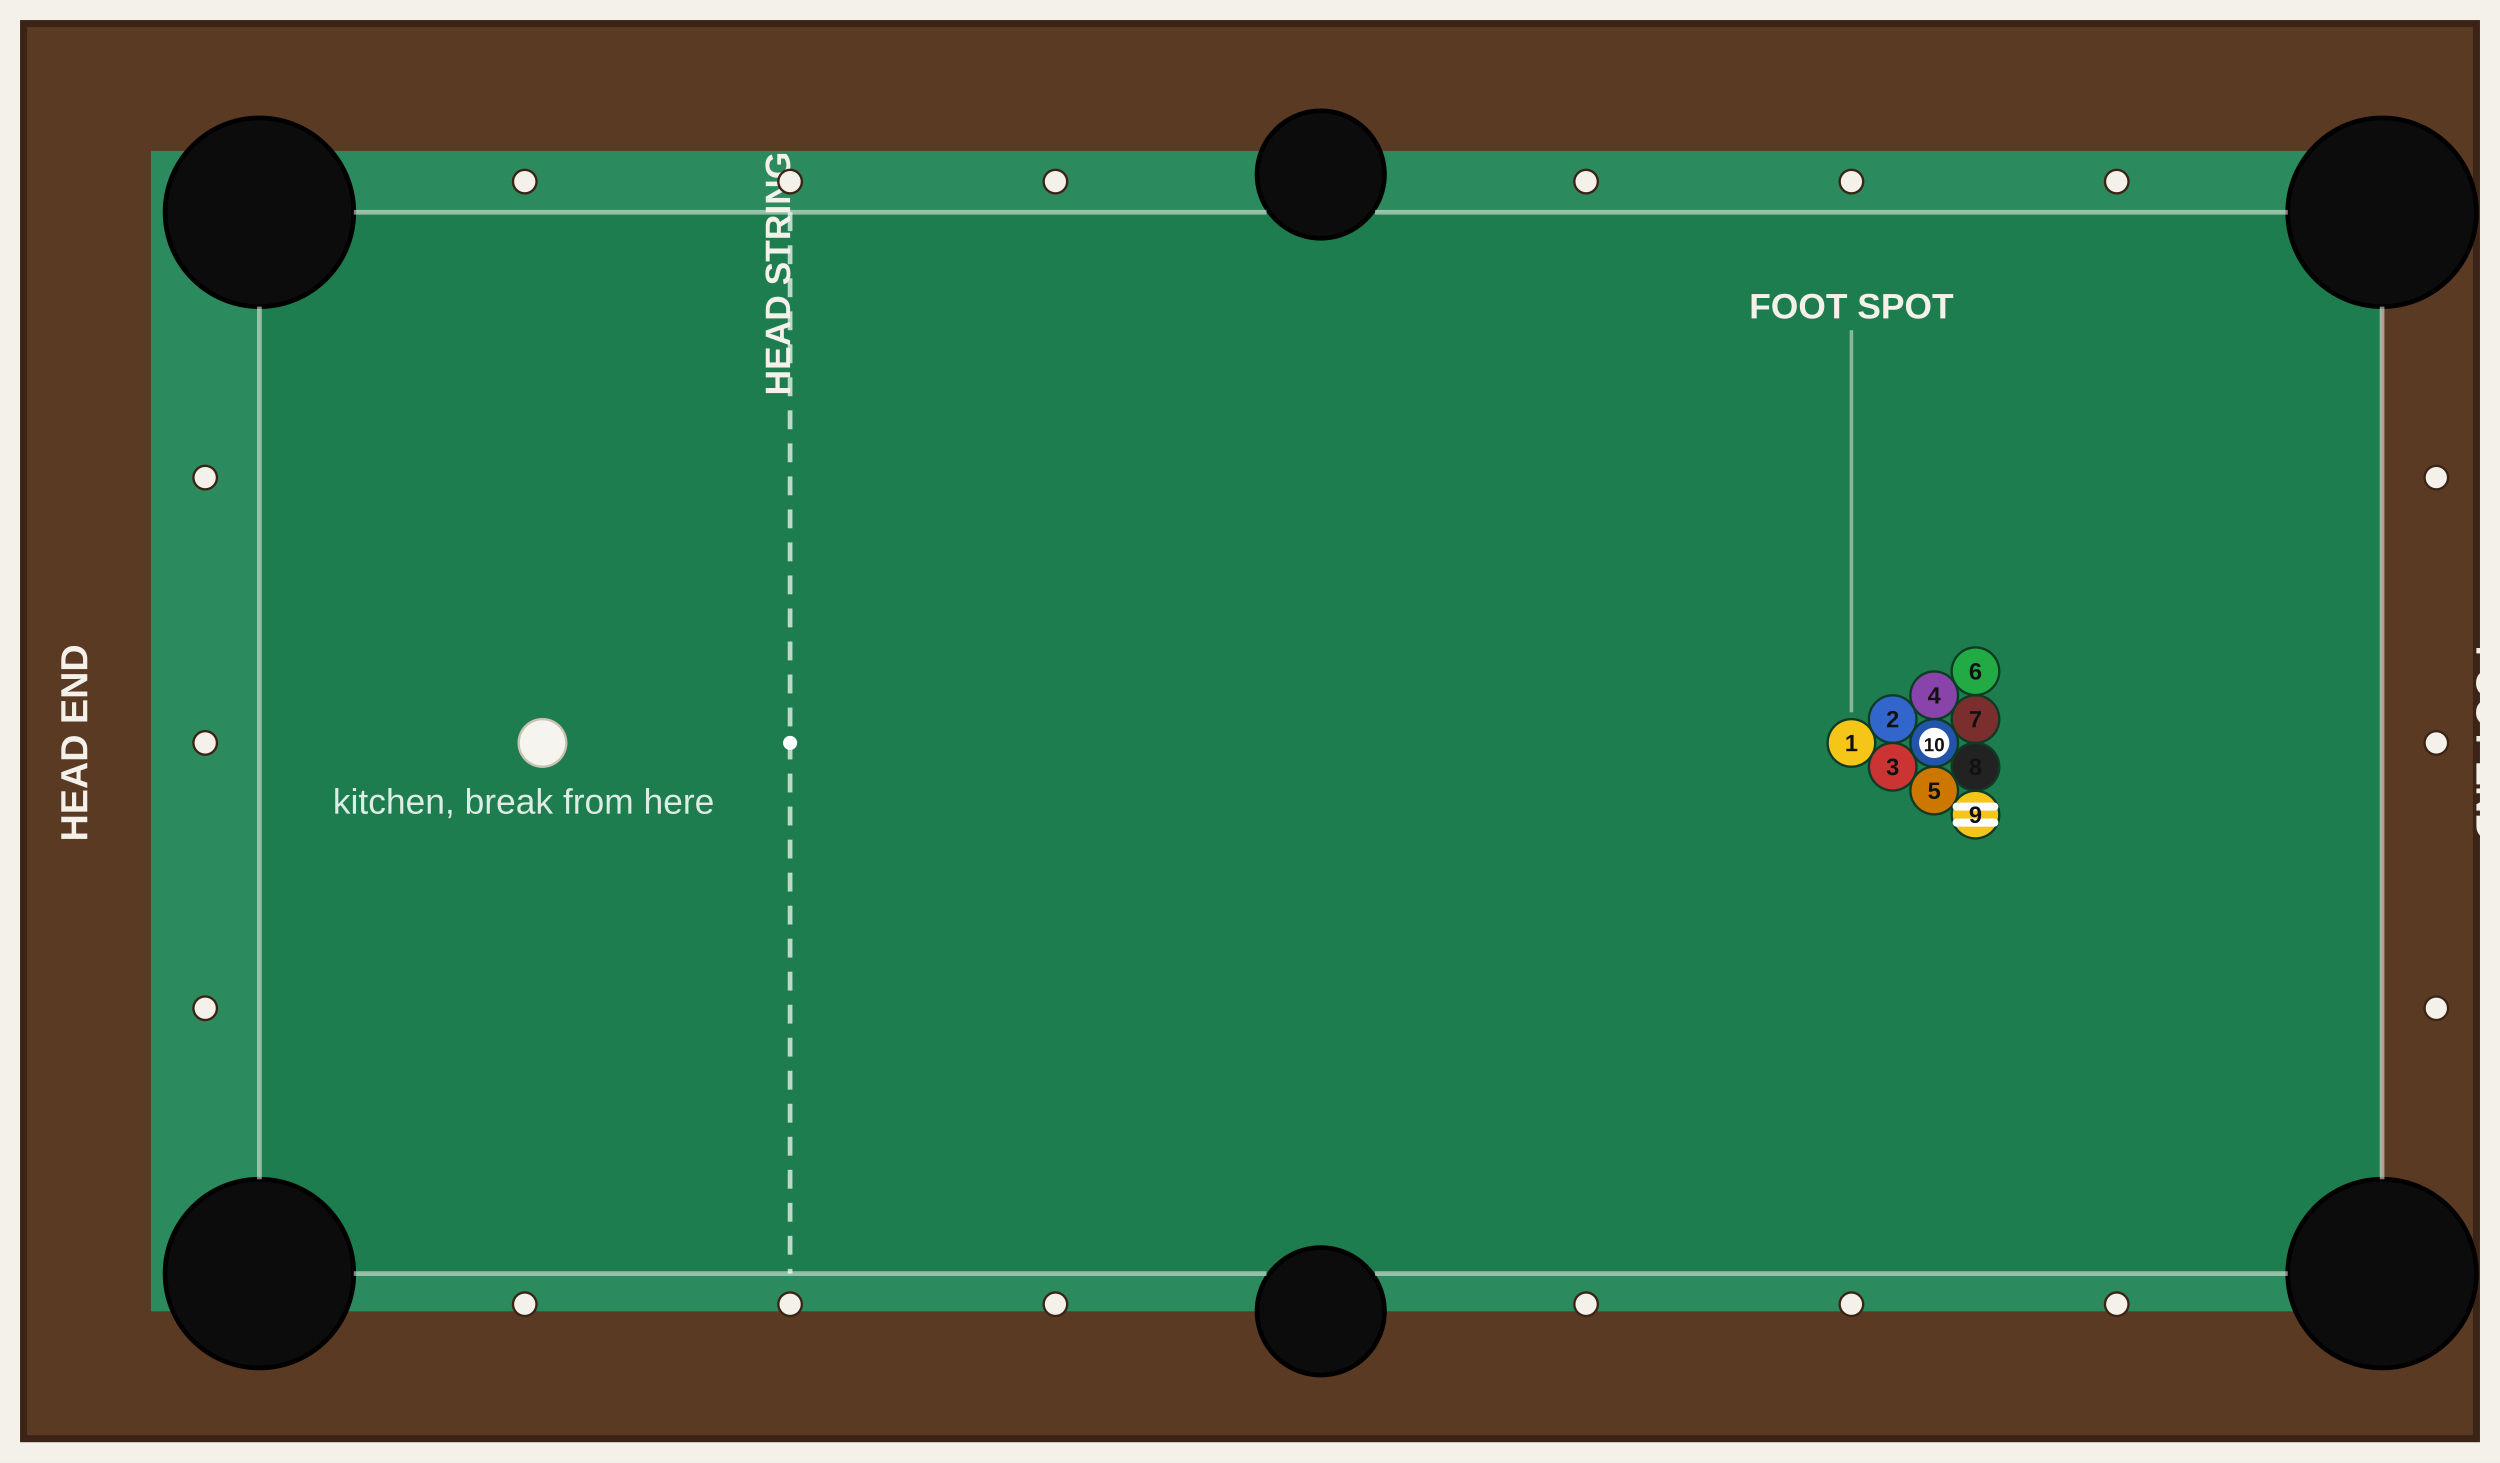
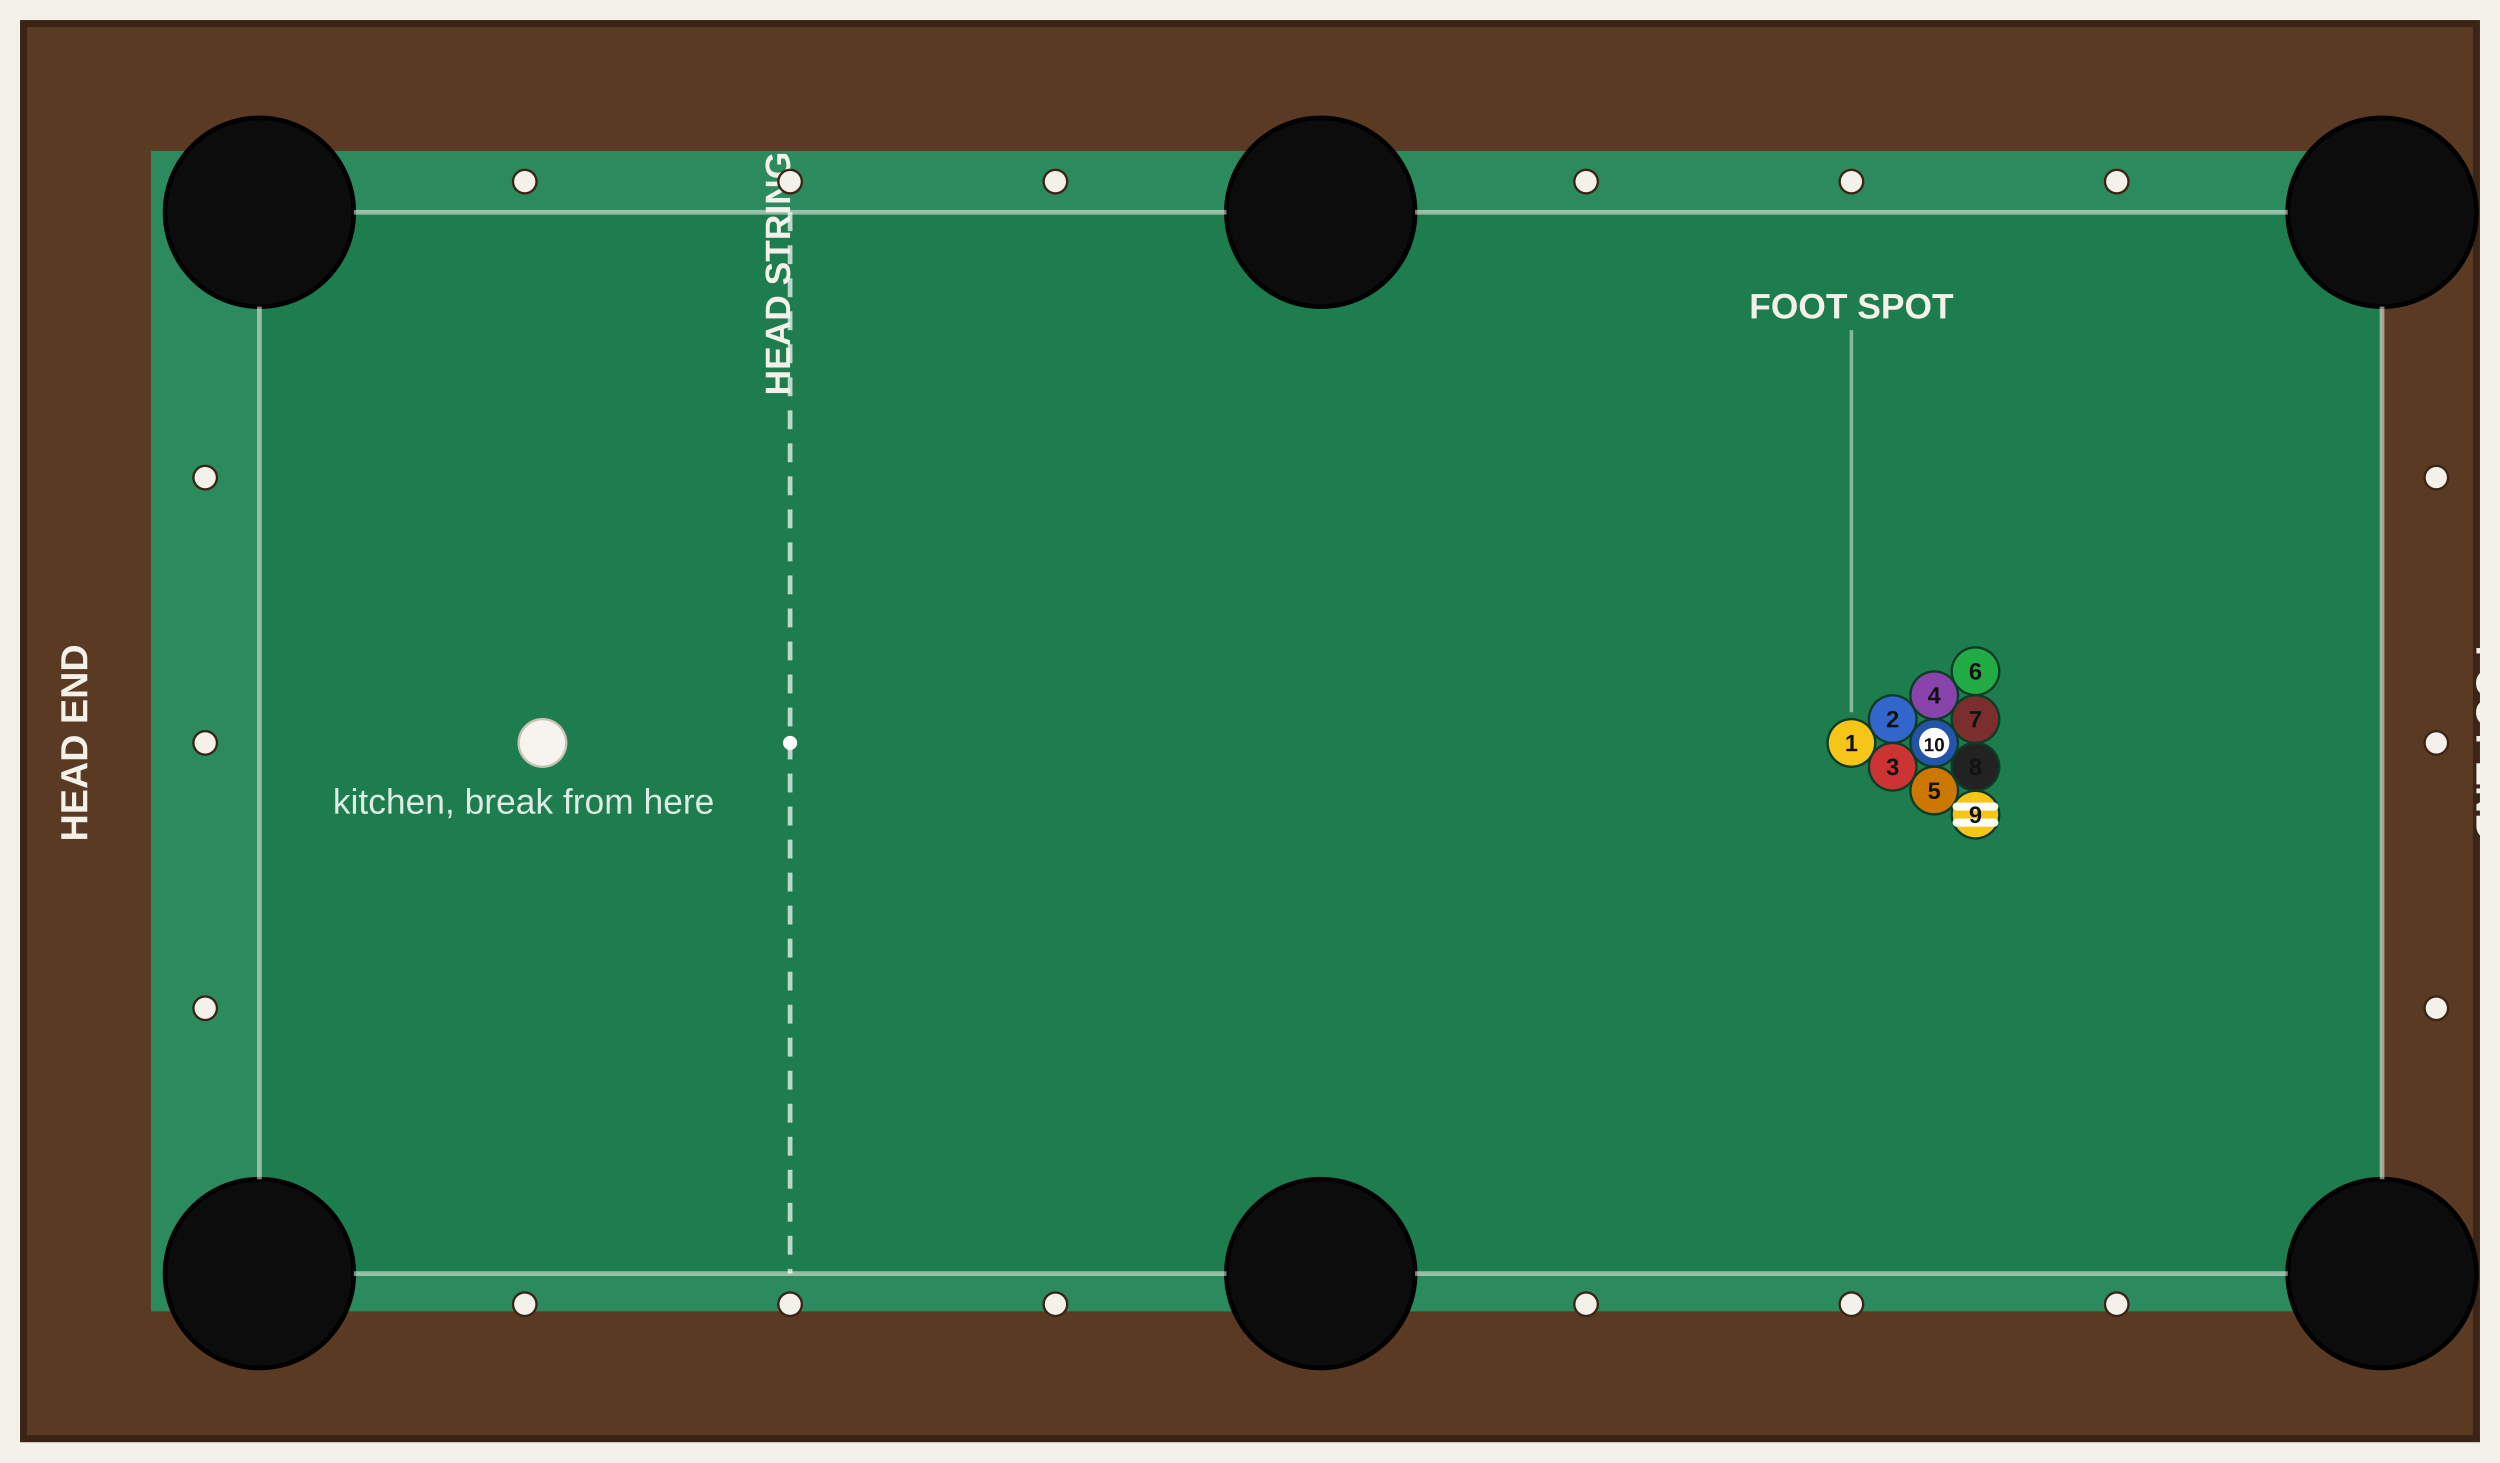
<svg xmlns="http://www.w3.org/2000/svg" viewBox="0 0 1060 620" role="img" aria-labelledby="title desc">
  <rect x="0" y="0" width="1060" height="620" fill="#f4f1ea" />
  <rect x="10" y="10" width="1040" height="600" fill="#5b3a24" stroke="#3b2415" stroke-width="3" />
  <rect x="64" y="64" width="932" height="492" fill="#2b8a5e" />
  <rect x="110" y="90" width="900" height="450" fill="#1e7d4f" />
  <circle cx="110" cy="90" r="40" fill="#0c0c0c" stroke="#000000" stroke-width="2" />
  <circle cx="1010" cy="90" r="40" fill="#0c0c0c" stroke="#000000" stroke-width="2" />
  <circle cx="110" cy="540" r="40" fill="#0c0c0c" stroke="#000000" stroke-width="2" />
  <circle cx="1010" cy="540" r="40" fill="#0c0c0c" stroke="#000000" stroke-width="2" />
-   <circle cx="560" cy="74" r="27" fill="#0c0c0c" stroke="#000000" stroke-width="2" />
-   <circle cx="560" cy="556" r="27" fill="#0c0c0c" stroke="#000000" stroke-width="2" />
+   <circle cx="560" cy="90" r="40" fill="#0c0c0c" stroke="#000000" stroke-width="2" />
+   <circle cx="560" cy="540" r="40" fill="#0c0c0c" stroke="#000000" stroke-width="2" />
  <g stroke="#f4f1ea" stroke-width="2" opacity="0.55">
-     <line x1="150" y1="90" x2="537" y2="90" />
-     <line x1="583" y1="90" x2="970" y2="90" />
-     <line x1="150" y1="540" x2="537" y2="540" />
-     <line x1="583" y1="540" x2="970" y2="540" />
+     <line x1="150" y1="90" x2="520" y2="90" />
+     <line x1="600" y1="90" x2="970" y2="90" />
+     <line x1="150" y1="540" x2="520" y2="540" />
+     <line x1="600" y1="540" x2="970" y2="540" />
    <line x1="110" y1="130" x2="110" y2="500" />
    <line x1="1010" y1="130" x2="1010" y2="500" />
  </g>
  <line x1="335" y1="90" x2="335" y2="540" stroke="#ffffff" stroke-width="2" stroke-dasharray="8 6" opacity="0.7" />
  <text x="335" y="116" fill="#f4f1ea" font-family="Arial, sans-serif" font-size="15" font-weight="bold" text-anchor="middle" transform="rotate(-90 335 116)">HEAD STRING</text>
  <text x="222" y="345" fill="#ffffff" font-family="Arial, sans-serif" font-size="15" opacity="0.85" text-anchor="middle">kitchen, break from here</text>
  <circle cx="335" cy="315" r="3" fill="#ffffff" />
  <circle cx="785" cy="315" r="3" fill="#ffffff" />
  <text x="785" y="135" fill="#f4f1ea" font-family="Arial, sans-serif" font-size="15" font-weight="bold" text-anchor="middle">FOOT SPOT</text>
  <line x1="785" y1="140" x2="785" y2="302" stroke="#f4f1ea" stroke-width="1.5" opacity="0.5" />
  <g fill="#f4f1ea" stroke="#3b2415" stroke-width="1">
    <circle cx="87" cy="202.5" r="5" />
    <circle cx="87" cy="315" r="5" />
    <circle cx="87" cy="427.5" r="5" />
    <circle cx="1033" cy="202.5" r="5" />
    <circle cx="1033" cy="315" r="5" />
    <circle cx="1033" cy="427.5" r="5" />
    <circle cx="222.5" cy="77" r="5" />
    <circle cx="335" cy="77" r="5" />
    <circle cx="447.5" cy="77" r="5" />
    <circle cx="672.5" cy="77" r="5" />
    <circle cx="785" cy="77" r="5" />
    <circle cx="897.5" cy="77" r="5" />
    <circle cx="222.5" cy="553" r="5" />
    <circle cx="335" cy="553" r="5" />
    <circle cx="447.5" cy="553" r="5" />
    <circle cx="672.5" cy="553" r="5" />
    <circle cx="785" cy="553" r="5" />
    <circle cx="897.5" cy="553" r="5" />
  </g>
  <circle cx="230" cy="315" r="10.1" fill="#f6f4ee" stroke="#c9c2b2" stroke-width="1" />
  <g stroke="#0d3b25" stroke-width="1">
    <circle cx="785" cy="315" r="10.1" fill="#f5c518" />
    <circle cx="802.5" cy="304.9" r="10.1" fill="#3366cc" />
    <circle cx="802.5" cy="325.1" r="10.1" fill="#cc3333" />
    <circle cx="820.1" cy="294.8" r="10.1" fill="#8844aa" />
    <circle cx="820.1" cy="315" r="10.1" fill="#2255aa" />
    <circle cx="820.1" cy="335.2" r="10.1" fill="#cc7700" />
    <circle cx="837.6" cy="284.6" r="10.1" fill="#22aa44" />
    <circle cx="837.6" cy="304.9" r="10.1" fill="#7a2e2e" />
    <circle cx="837.6" cy="325.1" r="10.1" fill="#222222" />
    <circle cx="837.6" cy="345.4" r="10.1" fill="#f5c518" />
  </g>
  <g stroke="#ffffff" stroke-width="3.4" stroke-linecap="round">
    <line x1="829.6" y1="342" x2="845.6" y2="342" />
    <line x1="829.6" y1="348.8" x2="845.6" y2="348.8" />
  </g>
  <circle cx="820.1" cy="315" r="6.4" fill="#ffffff" />
  <g fill="#111111" font-family="Arial, sans-serif" font-size="10" font-weight="bold" text-anchor="middle">
    <text x="785" y="318.5">1</text>
    <text x="802.5" y="308.4">2</text>
    <text x="802.5" y="328.6">3</text>
    <text x="820.1" y="298.3">4</text>
    <text x="820.1" y="318.5" font-size="8">10</text>
    <text x="820.1" y="338.7">5</text>
    <text x="837.6" y="288.1">6</text>
    <text x="837.6" y="308.4">7</text>
    <text x="837.6" y="328.6">8</text>
    <text x="837.6" y="348.9">9</text>
  </g>
  <text x="37" y="315" fill="#f4f1ea" font-family="Arial, sans-serif" font-size="16" font-weight="bold" text-anchor="middle" transform="rotate(-90 37 315)">HEAD END</text>
  <text x="1050" y="315" fill="#f4f1ea" font-family="Arial, sans-serif" font-size="16" font-weight="bold" text-anchor="middle" transform="rotate(90 1050 315)">FOOT END</text>
  <text x="530" y="600" fill="#5b3a24" font-family="Arial, sans-serif" font-size="14" text-anchor="middle">9-ft table, playing surface 100 x 50 in (254 x 127 cm); ball diameter 2.25 in (57.15 mm); drawn to scale, 9 px per inch.</text>
</svg>
